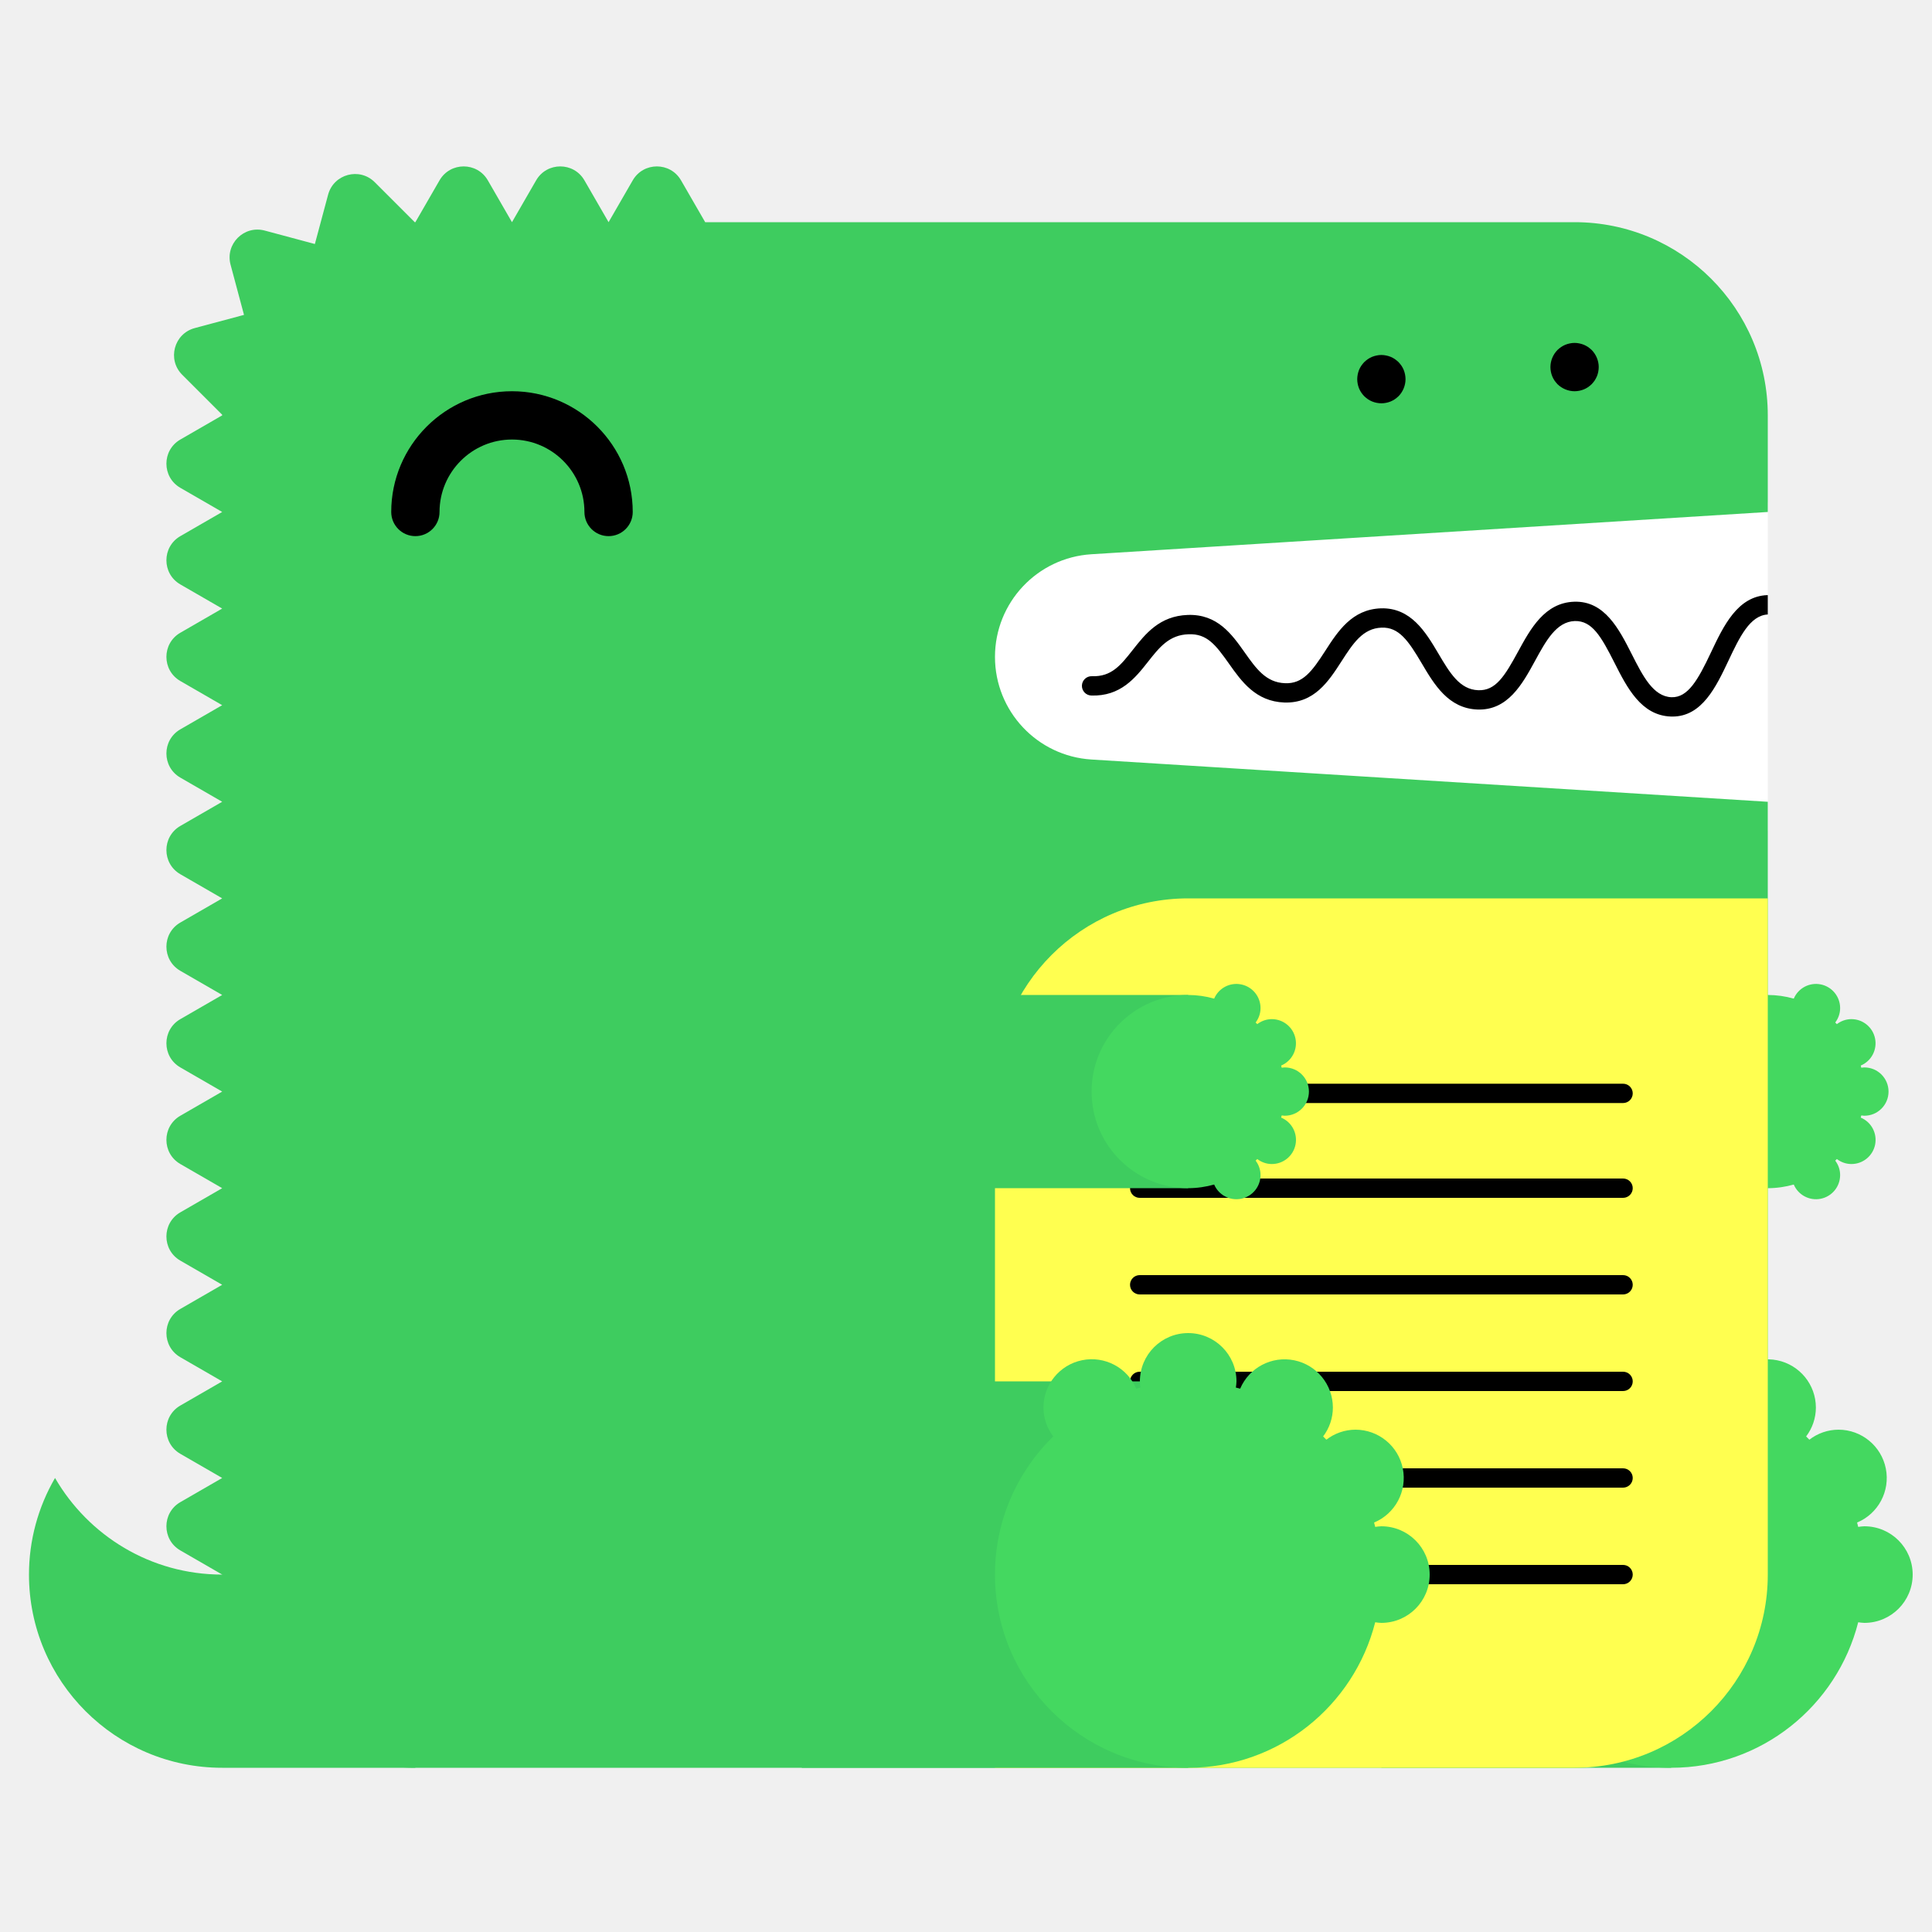
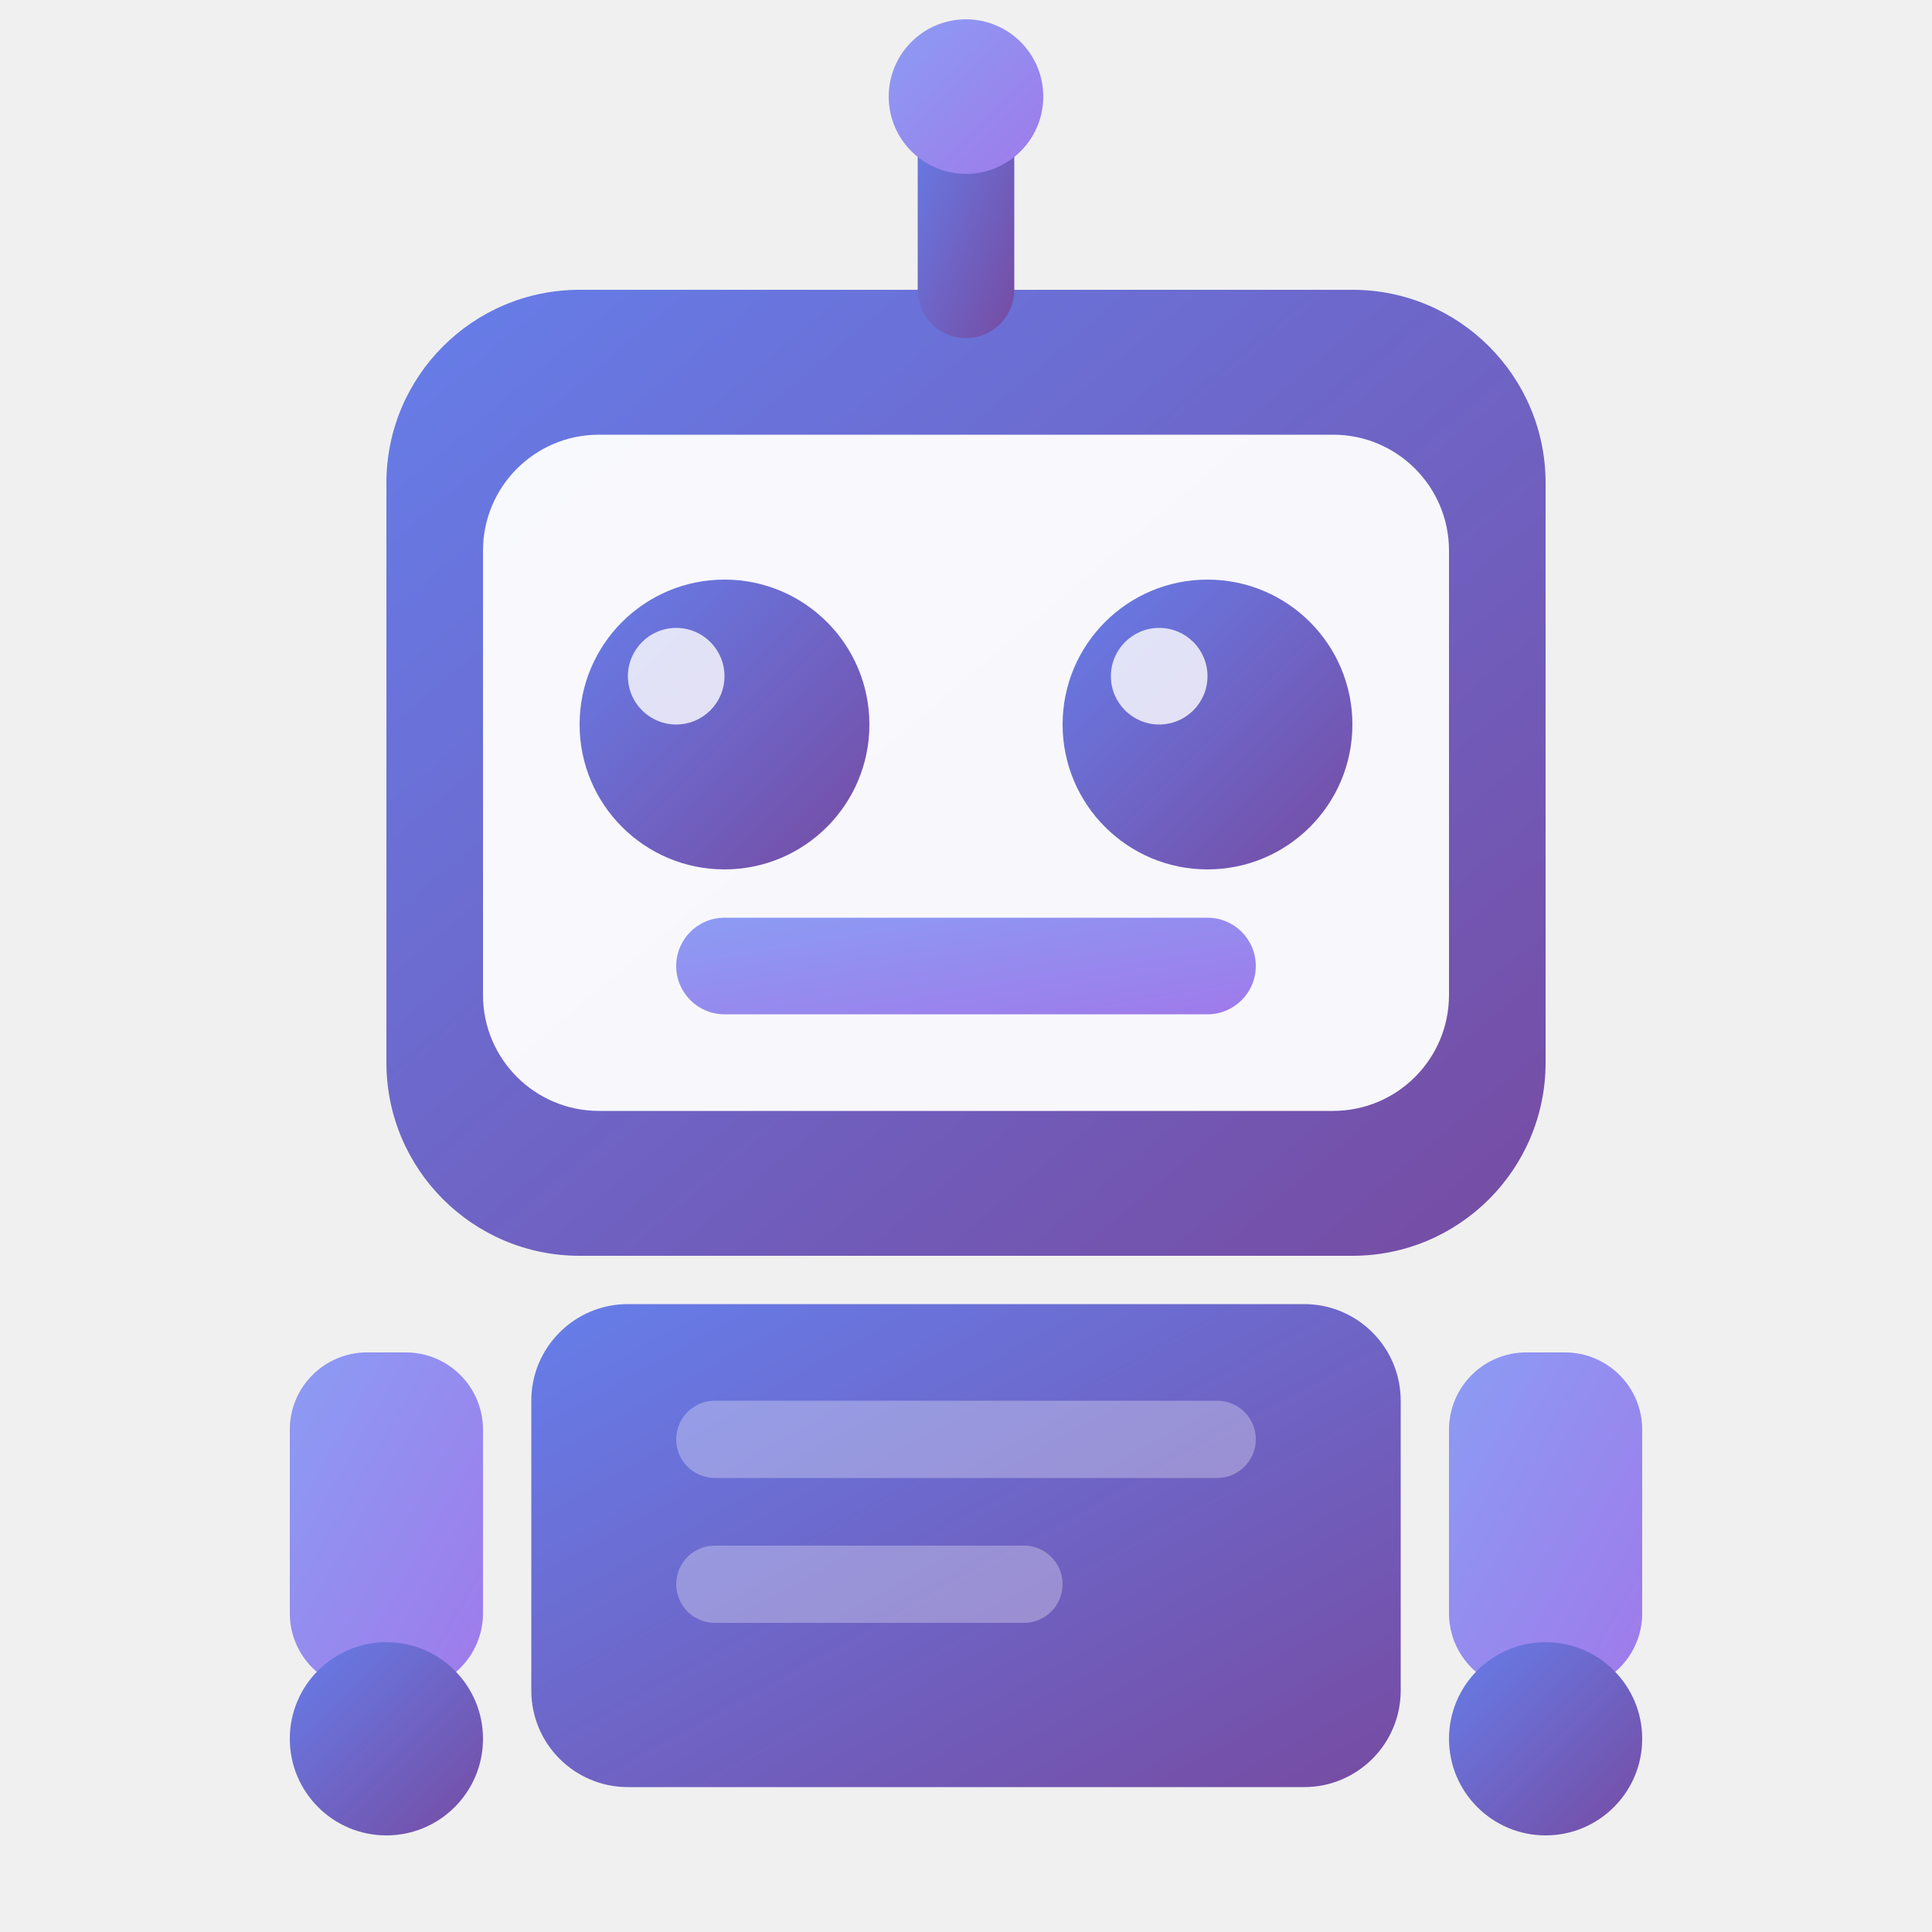
<svg xmlns="http://www.w3.org/2000/svg" width="200" height="200" viewBox="0 0 200 200">
-   <g fill="none" fill-rule="evenodd">
-     <path fill="#FFF" d="M99 52h84v34H99z" />
-     <path d="M23 163c-7.398 0-13.843-4.027-17.303-10A19.886 19.886 0 0 0 3 163c0 11.046 8.954 20 20 20h20v-20H23z" fill="#3ECC5F" />
-     <path d="M112.98 57.376L183 53V43c0-11.046-8.954-20-20-20H73l-2.5-4.33c-1.112-1.925-3.889-1.925-5 0L63 23l-2.5-4.33c-1.111-1.925-3.889-1.925-5 0L53 23l-2.5-4.33c-1.111-1.925-3.889-1.925-5 0L43 23c-.022 0-.042.003-.065.003l-4.142-4.141c-1.57-1.571-4.252-.853-4.828 1.294l-1.369 5.104-5.192-1.392c-2.148-.575-4.111 1.389-3.535 3.536l1.39 5.193-5.102 1.367c-2.148.576-2.867 3.259-1.296 4.83l4.142 4.142c0 .021-.003.042-.003.064l-4.33 2.5c-1.925 1.111-1.925 3.889 0 5L23 53l-4.33 2.5c-1.925 1.111-1.925 3.889 0 5L23 63l-4.33 2.5c-1.925 1.111-1.925 3.889 0 5L23 73l-4.33 2.5c-1.925 1.111-1.925 3.889 0 5L23 83l-4.33 2.5c-1.925 1.111-1.925 3.889 0 5L23 93l-4.33 2.5c-1.925 1.111-1.925 3.889 0 5L23 103l-4.33 2.5c-1.925 1.111-1.925 3.889 0 5L23 113l-4.33 2.5c-1.925 1.111-1.925 3.889 0 5L23 123l-4.33 2.5c-1.925 1.111-1.925 3.889 0 5L23 133l-4.33 2.5c-1.925 1.111-1.925 3.889 0 5L23 143l-4.33 2.5c-1.925 1.111-1.925 3.889 0 5L23 153l-4.33 2.5c-1.925 1.111-1.925 3.889 0 5L23 163c0 11.046 8.954 20 20 20h120c11.046 0 20-8.954 20-20V83l-70.02-4.376A10.645 10.645 0 0 1 103 68c0-5.621 4.37-10.273 9.98-10.624" fill="#3ECC5F" />
-     <path fill="#3ECC5F" d="M143 183h30v-40h-30z" />
-     <path d="M193 158c-.219 0-.428.037-.639.064-.038-.15-.074-.301-.116-.451A5 5 0 0 0 190.32 148a4.96 4.96 0 0 0-3.016 1.036 26.531 26.531 0 0 0-.335-.336 4.955 4.955 0 0 0 1.011-2.987 5 5 0 0 0-9.599-1.959c-.148-.042-.297-.077-.445-.115.027-.211.064-.42.064-.639a5 5 0 0 0-5-5 5 5 0 0 0-5 5c0 .219.037.428.064.639-.148.038-.297.073-.445.115a4.998 4.998 0 0 0-9.599 1.959c0 1.125.384 2.151 1.011 2.987-3.717 3.632-6.031 8.693-6.031 14.3 0 11.046 8.954 20 20 20 9.339 0 17.16-6.41 19.361-15.064.211.027.42.064.639.064a5 5 0 0 0 5-5 5 5 0 0 0-5-5" fill="#44D860" />
-     <path fill="#3ECC5F" d="M153 123h30v-20h-30z" />
-     <path d="M193 115.5a2.5 2.5 0 1 0 0-5c-.109 0-.214.019-.319.032-.02-.075-.037-.15-.058-.225a2.501 2.501 0 0 0-.963-4.807c-.569 0-1.088.197-1.508.518a6.653 6.653 0 0 0-.168-.168c.314-.417.506-.931.506-1.494a2.5 2.5 0 0 0-4.8-.979A9.987 9.987 0 0 0 183 103c-5.522 0-10 4.478-10 10s4.478 10 10 10c.934 0 1.833-.138 2.69-.377a2.5 2.5 0 0 0 4.8-.979c0-.563-.192-1.077-.506-1.494.057-.055.113-.111.168-.168.42.321.939.518 1.508.518a2.5 2.5 0 0 0 .963-4.807c.021-.074.038-.15.058-.225.105.013.21.032.319.032" fill="#44D860" />
-     <path d="M63 55.5a2.5 2.5 0 0 1-2.5-2.5c0-4.136-3.364-7.5-7.5-7.5s-7.5 3.364-7.5 7.5a2.5 2.5 0 1 1-5 0c0-6.893 5.607-12.5 12.5-12.5S65.5 46.107 65.5 53a2.5 2.5 0 0 1-2.5 2.5" fill="#000" />
-     <path d="M103 183h60c11.046 0 20-8.954 20-20V93h-60c-11.046 0-20 8.954-20 20v70z" fill="#FFFF50" />
-     <path d="M168.02 124h-50.04a1 1 0 1 1 0-2h50.04a1 1 0 1 1 0 2m0 20h-50.04a1 1 0 1 1 0-2h50.04a1 1 0 1 1 0 2m0 20h-50.04a1 1 0 1 1 0-2h50.04a1 1 0 1 1 0 2m0-49.814h-50.04a1 1 0 1 1 0-2h50.04a1 1 0 1 1 0 2m0 19.814h-50.04a1 1 0 1 1 0-2h50.04a1 1 0 1 1 0 2m0 20h-50.04a1 1 0 1 1 0-2h50.04a1 1 0 1 1 0 2M183 61.611c-.012 0-.022-.006-.034-.005-3.09.105-4.552 3.196-5.842 5.923-1.346 2.85-2.387 4.703-4.093 4.647-1.889-.068-2.969-2.202-4.113-4.46-1.314-2.594-2.814-5.536-5.963-5.426-3.046.104-4.513 2.794-5.807 5.167-1.377 2.528-2.314 4.065-4.121 3.994-1.927-.07-2.951-1.805-4.136-3.813-1.321-2.236-2.848-4.75-5.936-4.664-2.994.103-4.465 2.385-5.763 4.4-1.373 2.13-2.335 3.428-4.165 3.351-1.973-.07-2.992-1.51-4.171-3.177-1.324-1.873-2.816-3.993-5.895-3.89-2.928.1-4.399 1.97-5.696 3.618-1.232 1.564-2.194 2.802-4.229 2.724a1 1 0 0 0-.072 2c3.017.101 4.545-1.8 5.872-3.487 1.177-1.496 2.193-2.787 4.193-2.855 1.926-.082 2.829 1.115 4.195 3.045 1.297 1.834 2.769 3.914 5.731 4.021 3.103.104 4.596-2.215 5.918-4.267 1.182-1.834 2.202-3.417 4.15-3.484 1.793-.067 2.769 1.35 4.145 3.681 1.297 2.197 2.766 4.686 5.787 4.796 3.125.108 4.634-2.62 5.949-5.035 1.139-2.088 2.214-4.06 4.119-4.126 1.793-.042 2.728 1.595 4.111 4.33 1.292 2.553 2.757 5.445 5.825 5.556l.169.003c3.064 0 4.518-3.075 5.805-5.794 1.139-2.41 2.217-4.68 4.067-4.773v-2z" fill="#000" />
-     <path fill="#3ECC5F" d="M83 183h40v-40H83z" />
-     <path d="M143 158c-.219 0-.428.037-.639.064-.038-.15-.074-.301-.116-.451A5 5 0 0 0 140.32 148a4.96 4.96 0 0 0-3.016 1.036 26.531 26.531 0 0 0-.335-.336 4.955 4.955 0 0 0 1.011-2.987 5 5 0 0 0-9.599-1.959c-.148-.042-.297-.077-.445-.115.027-.211.064-.42.064-.639a5 5 0 0 0-5-5 5 5 0 0 0-5 5c0 .219.037.428.064.639-.148.038-.297.073-.445.115a4.998 4.998 0 0 0-9.599 1.959c0 1.125.384 2.151 1.011 2.987-3.717 3.632-6.031 8.693-6.031 14.3 0 11.046 8.954 20 20 20 9.339 0 17.16-6.41 19.361-15.064.211.027.42.064.639.064a5 5 0 0 0 5-5 5 5 0 0 0-5-5" fill="#44D860" />
-     <path fill="#3ECC5F" d="M83 123h40v-20H83z" />
-     <path d="M133 115.5a2.5 2.5 0 1 0 0-5c-.109 0-.214.019-.319.032-.02-.075-.037-.15-.058-.225a2.501 2.501 0 0 0-.963-4.807c-.569 0-1.088.197-1.508.518a6.653 6.653 0 0 0-.168-.168c.314-.417.506-.931.506-1.494a2.5 2.5 0 0 0-4.8-.979A9.987 9.987 0 0 0 123 103c-5.522 0-10 4.478-10 10s4.478 10 10 10c.934 0 1.833-.138 2.69-.377a2.5 2.5 0 0 0 4.8-.979c0-.563-.192-1.077-.506-1.494.057-.055.113-.111.168-.168.42.321.939.518 1.508.518a2.5 2.5 0 0 0 .963-4.807c.021-.074.038-.15.058-.225.105.013.21.032.319.032" fill="#44D860" />
-     <path d="M143 41.75c-.16 0-.33-.02-.49-.05a2.52 2.52 0 0 1-.47-.14c-.15-.06-.29-.14-.431-.23-.13-.09-.259-.2-.38-.31-.109-.12-.219-.24-.309-.38s-.17-.28-.231-.43a2.619 2.619 0 0 1-.189-.96c0-.16.02-.33.05-.49.03-.16.08-.31.139-.47.061-.15.141-.29.231-.43.09-.13.2-.26.309-.38.121-.11.25-.22.38-.31.141-.09.281-.17.431-.23.149-.06.31-.11.47-.14.32-.07.65-.07.98 0 .159.03.32.08.47.14.149.06.29.14.43.23.13.09.259.2.38.31.11.12.22.25.31.38.09.14.17.28.23.43.06.16.11.31.14.47.029.16.05.33.05.49 0 .66-.271 1.31-.73 1.77-.121.11-.25.22-.38.31-.14.09-.281.17-.43.23a2.565 2.565 0 0 1-.96.19m20-1.25c-.66 0-1.3-.27-1.771-.73a3.802 3.802 0 0 1-.309-.38c-.09-.14-.17-.28-.231-.43a2.619 2.619 0 0 1-.189-.96c0-.66.27-1.3.729-1.77.121-.11.25-.22.38-.31.141-.09.281-.17.431-.23.149-.06.31-.11.47-.14.32-.07.66-.07.98 0 .159.03.32.08.47.14.149.06.29.14.43.23.13.09.259.2.38.31.459.47.73 1.11.73 1.77 0 .16-.021.33-.05.49-.03.16-.08.32-.14.47-.07.15-.14.29-.23.43-.09.13-.2.26-.31.38-.121.11-.25.22-.38.31-.14.09-.281.17-.43.23a2.565 2.565 0 0 1-.96.19" fill="#000" />
-   </g>
+   <defs>
+     <linearGradient id="primaryGradient" x1="0%" y1="0%" x2="100%" y2="100%">
+       <stop offset="0%" style="stop-color:#667eea;stop-opacity:1" />
+       <stop offset="100%" style="stop-color:#764ba2;stop-opacity:1" />
+     </linearGradient>
+     <linearGradient id="secondaryGradient" x1="0%" y1="0%" x2="100%" y2="100%">
+       <stop offset="0%" style="stop-color:#8b9cf4;stop-opacity:1" />
+       <stop offset="100%" style="stop-color:#9f7aea;stop-opacity:1" />
+     </linearGradient>
+   </defs>
+   <rect x="40" y="30" width="120" height="100" rx="20" fill="url(#primaryGradient)" />
+   <rect x="50" y="45" width="100" height="70" rx="12" fill="#ffffff" opacity="0.95" />
+   <circle cx="75" cy="75" r="15" fill="url(#primaryGradient)" />
+   <circle cx="125" cy="75" r="15" fill="url(#primaryGradient)" />
+   <circle cx="70" cy="70" r="5" fill="#ffffff" opacity="0.8" />
+   <circle cx="120" cy="70" r="5" fill="#ffffff" opacity="0.8" />
+   <rect x="70" y="95" width="60" height="10" rx="5" fill="url(#secondaryGradient)" />
+   <rect x="95" y="10" width="10" height="25" rx="5" fill="url(#primaryGradient)" />
+   <circle cx="100" cy="10" r="8" fill="url(#secondaryGradient)" />
+   <rect x="55" y="135" width="90" height="50" rx="10" fill="url(#primaryGradient)" />
+   <rect x="70" y="145" width="60" height="8" rx="4" fill="#ffffff" opacity="0.3" />
+   <rect x="70" y="160" width="40" height="8" rx="4" fill="#ffffff" opacity="0.3" />
+   <rect x="30" y="140" width="20" height="35" rx="8" fill="url(#secondaryGradient)" />
+   <rect x="150" y="140" width="20" height="35" rx="8" fill="url(#secondaryGradient)" />
+   <circle cx="40" cy="180" r="10" fill="url(#primaryGradient)" />
+   <circle cx="160" cy="180" r="10" fill="url(#primaryGradient)" />
</svg>
